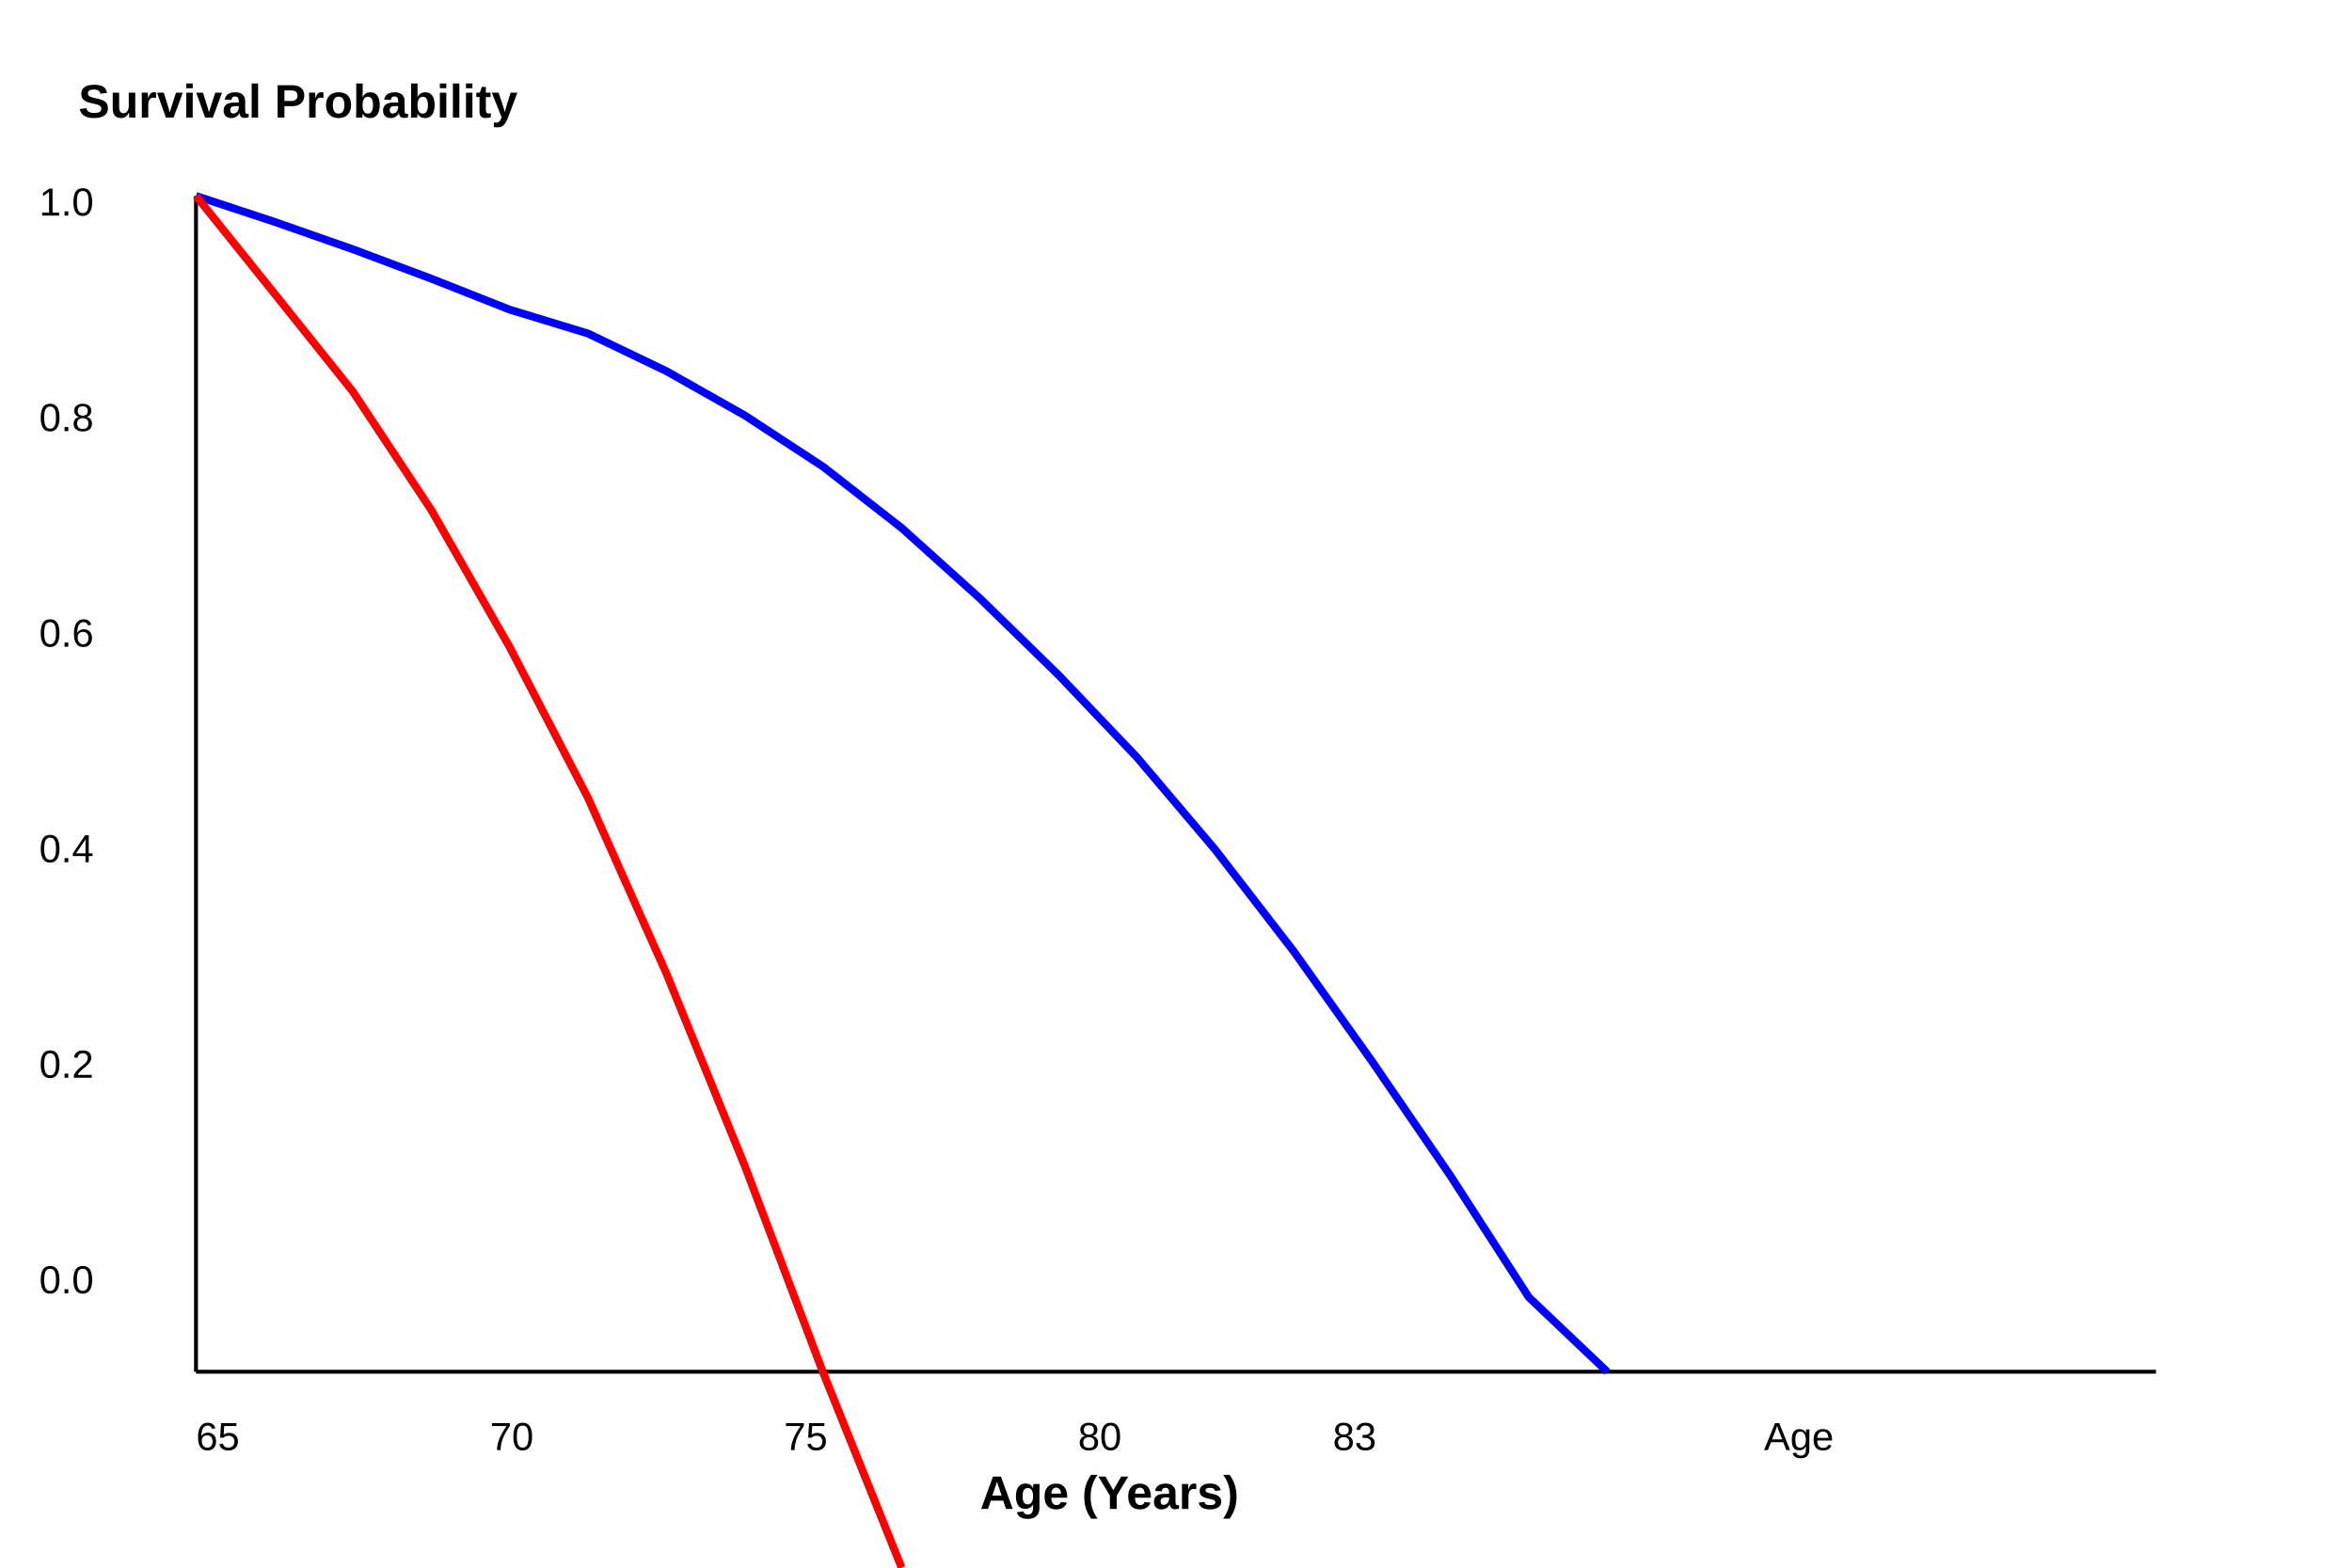
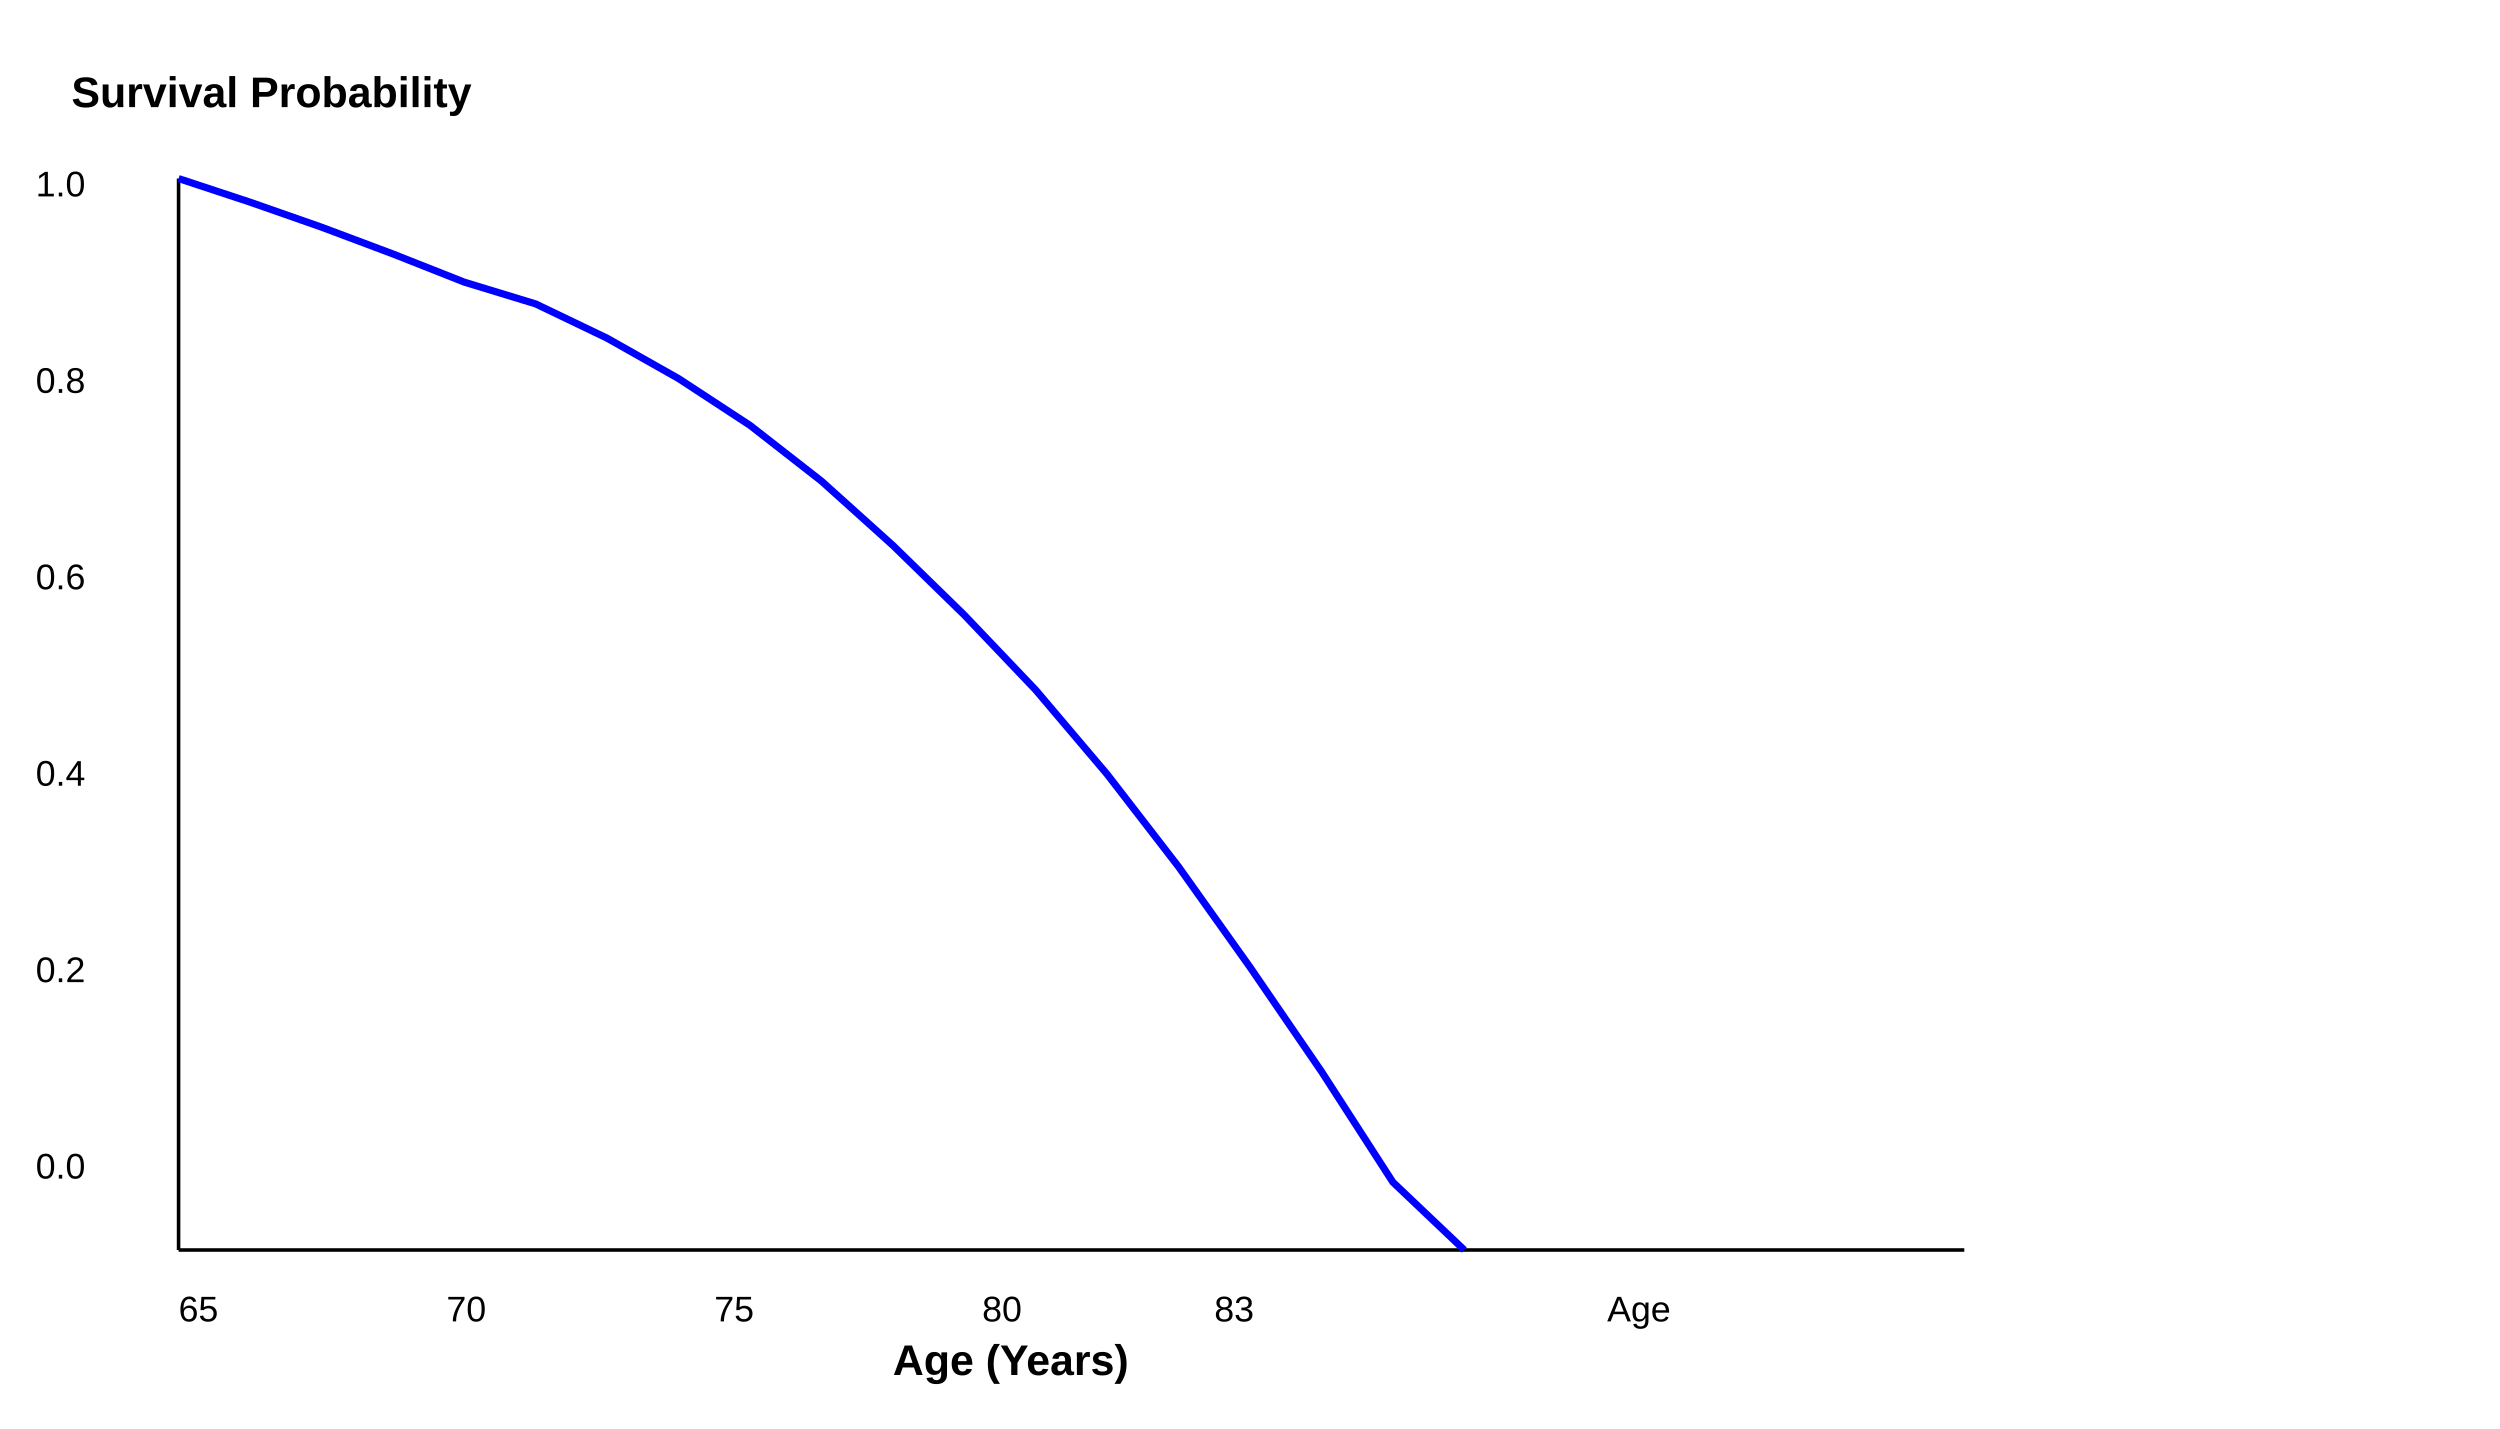
- <svg xmlns="http://www.w3.org/2000/svg" width="600" height="400">
+ <svg xmlns="http://www.w3.org/2000/svg" width="700" height="400">
  <line x1="50" y1="350" x2="550" y2="350" stroke="black" stroke-width="1" />
  <line x1="50" y1="50" x2="50" y2="350" stroke="black" stroke-width="1" />
  <text x="10" y="55" font-family="Arial" font-size="10">1.0</text>
  <text x="10" y="110" font-family="Arial" font-size="10">0.8</text>
  <text x="10" y="165" font-family="Arial" font-size="10">0.6</text>
  <text x="10" y="220" font-family="Arial" font-size="10">0.4</text>
  <text x="10" y="275" font-family="Arial" font-size="10">0.2</text>
  <text x="10" y="330" font-family="Arial" font-size="10">0.0</text>
  <text x="20" y="30" font-family="Arial" font-size="12" font-weight="bold">Survival Probability</text>
  <text x="50" y="370" font-family="Arial" font-size="10">65</text>
  <text x="125" y="370" font-family="Arial" font-size="10">70</text>
  <text x="200" y="370" font-family="Arial" font-size="10">75</text>
  <text x="275" y="370" font-family="Arial" font-size="10">80</text>
  <text x="340" y="370" font-family="Arial" font-size="10">83</text>
  <text x="450" y="370" font-family="Arial" font-size="10">Age</text>
  <text x="250" y="385" font-family="Arial" font-size="12" font-weight="bold">Age (Years)</text>
  <polyline points="     50,50 70,56.6 90,63.6 110,71.1 130,79.0 150,85.1 170,94.7 190,106.0 210,119.1 230,134.7      250,152.7 270,172.2 290,193.2 310,216.8 330,242.7 350,270.8 370,300.0 390,331.0 410,350.0   " fill="none" stroke="blue" stroke-width="2" />
-   <polyline points="     50,50 70,74.9 90,99.9 110,130.1 130,165.1 150,203.6 170,248.4 190,297.5 210,350.3 230,400.0   " fill="none" stroke="red" stroke-width="2" />
</svg>
